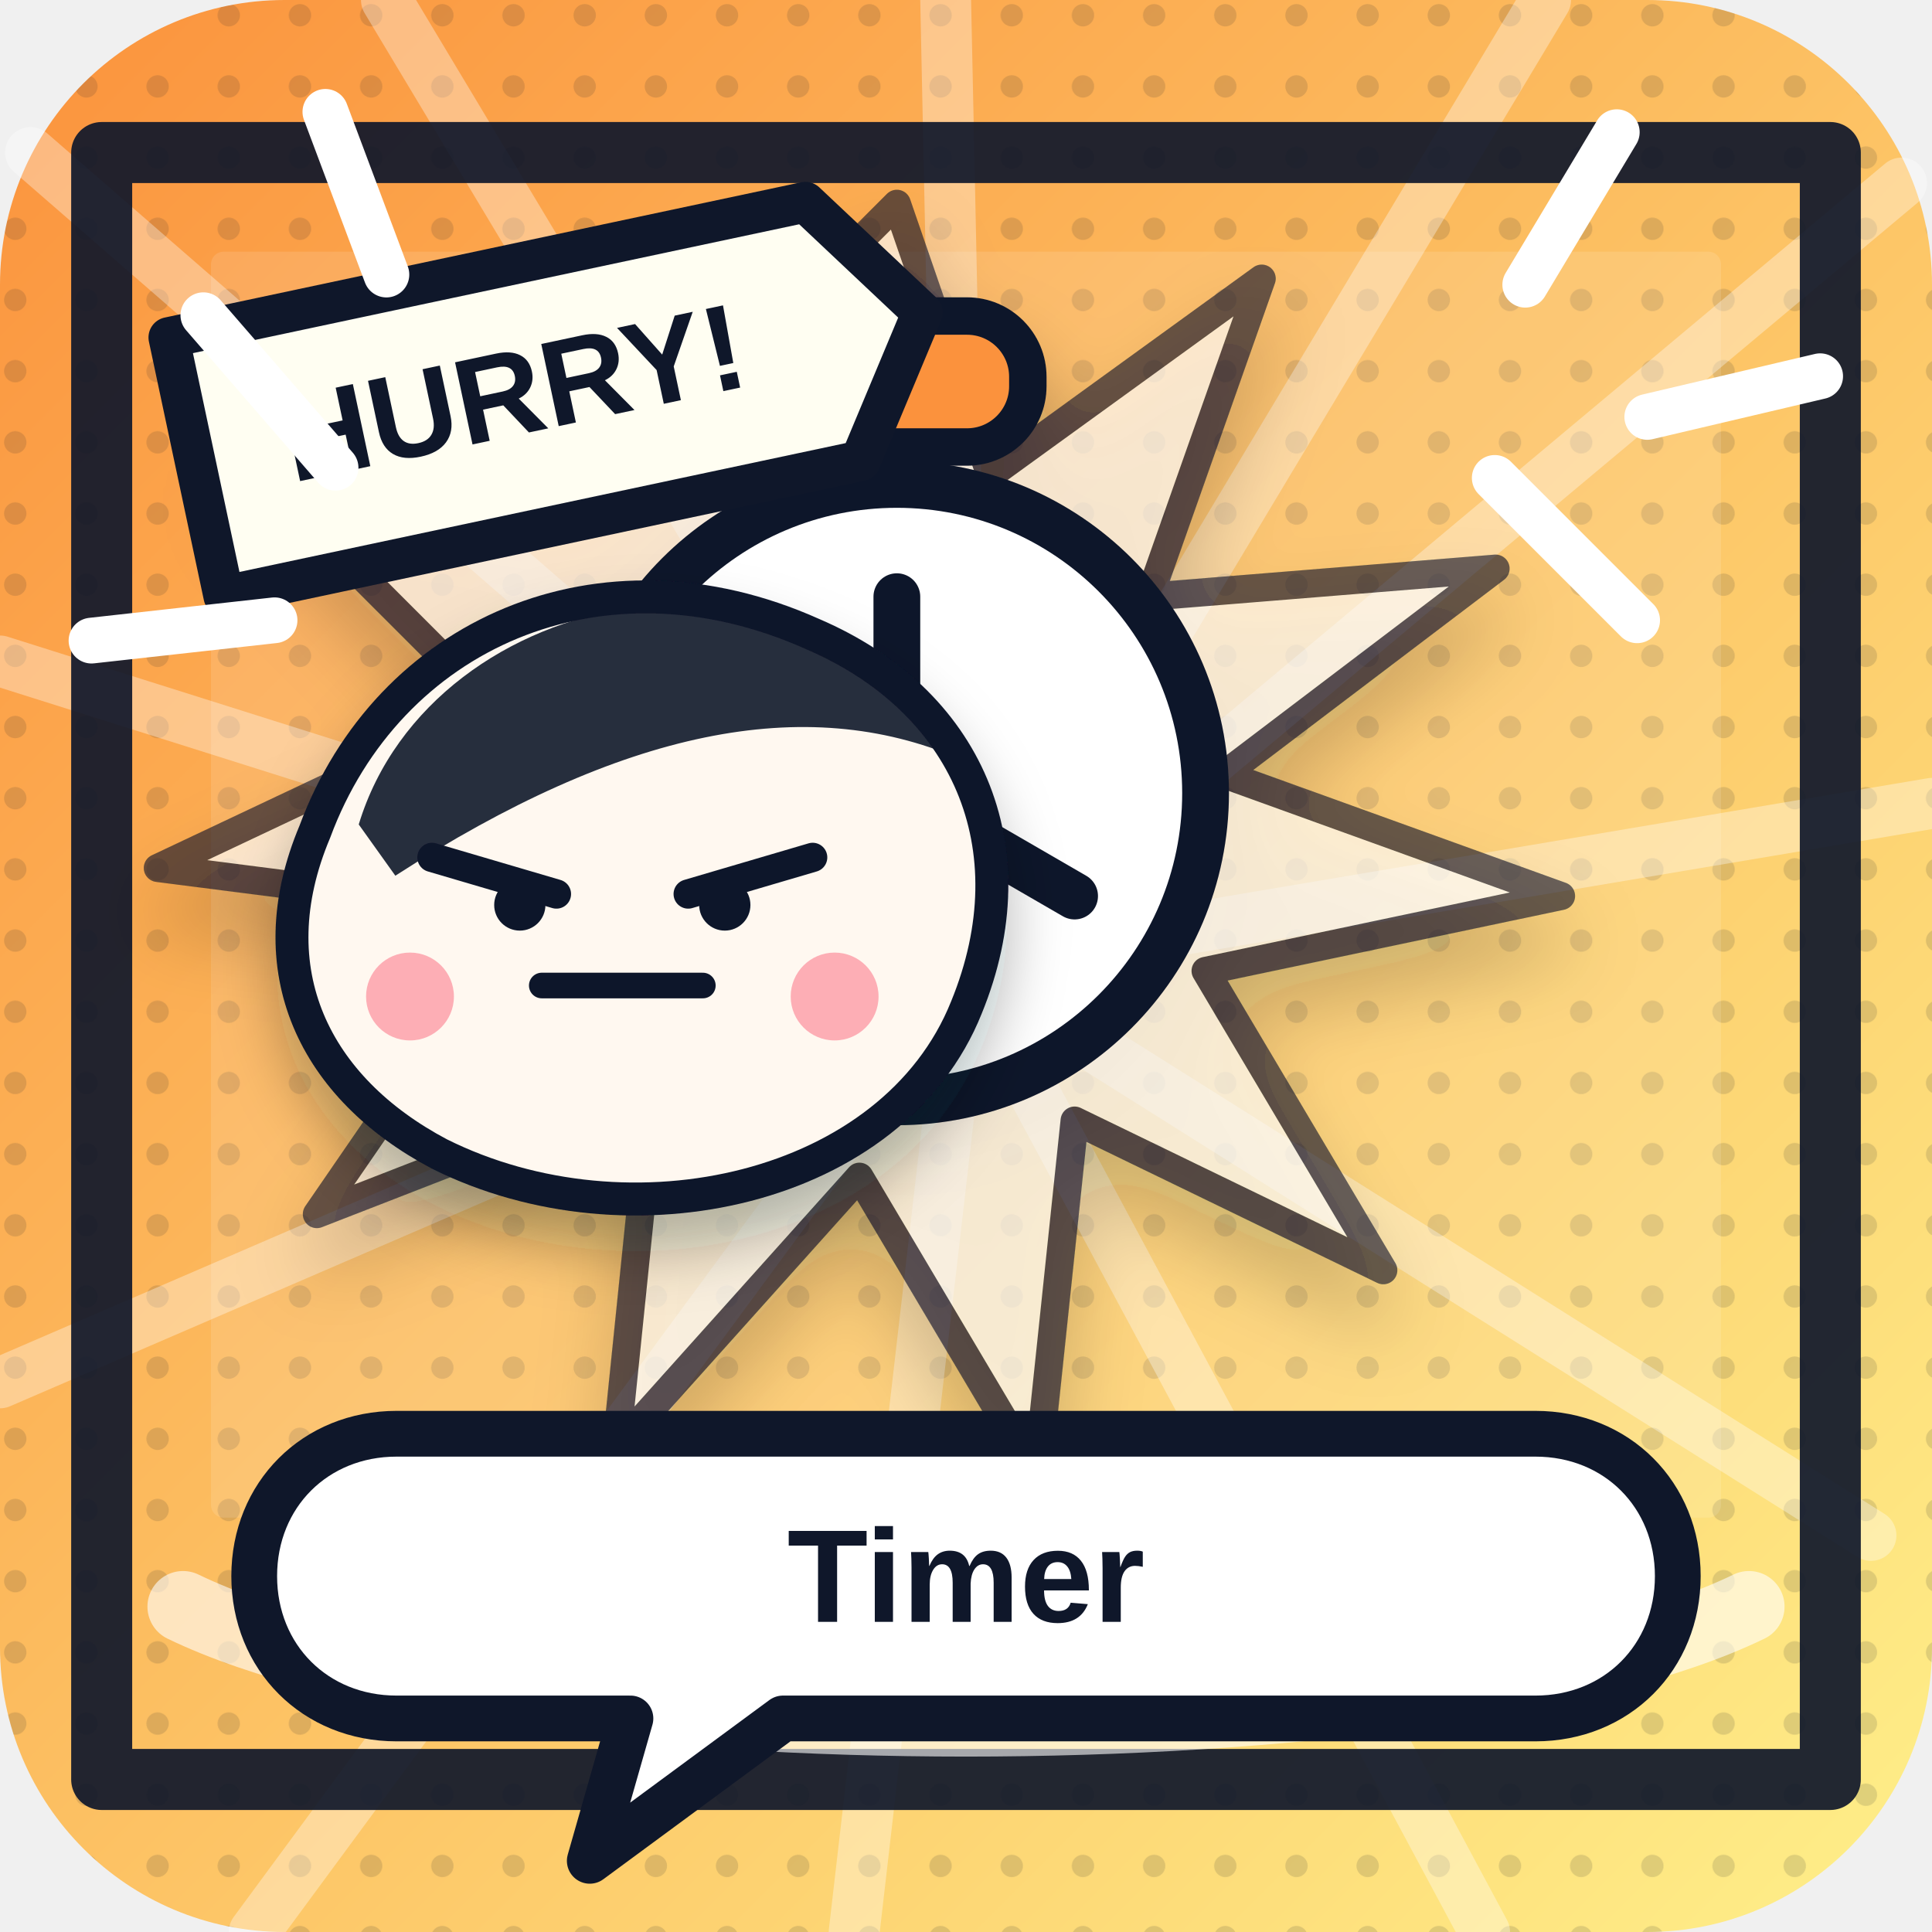
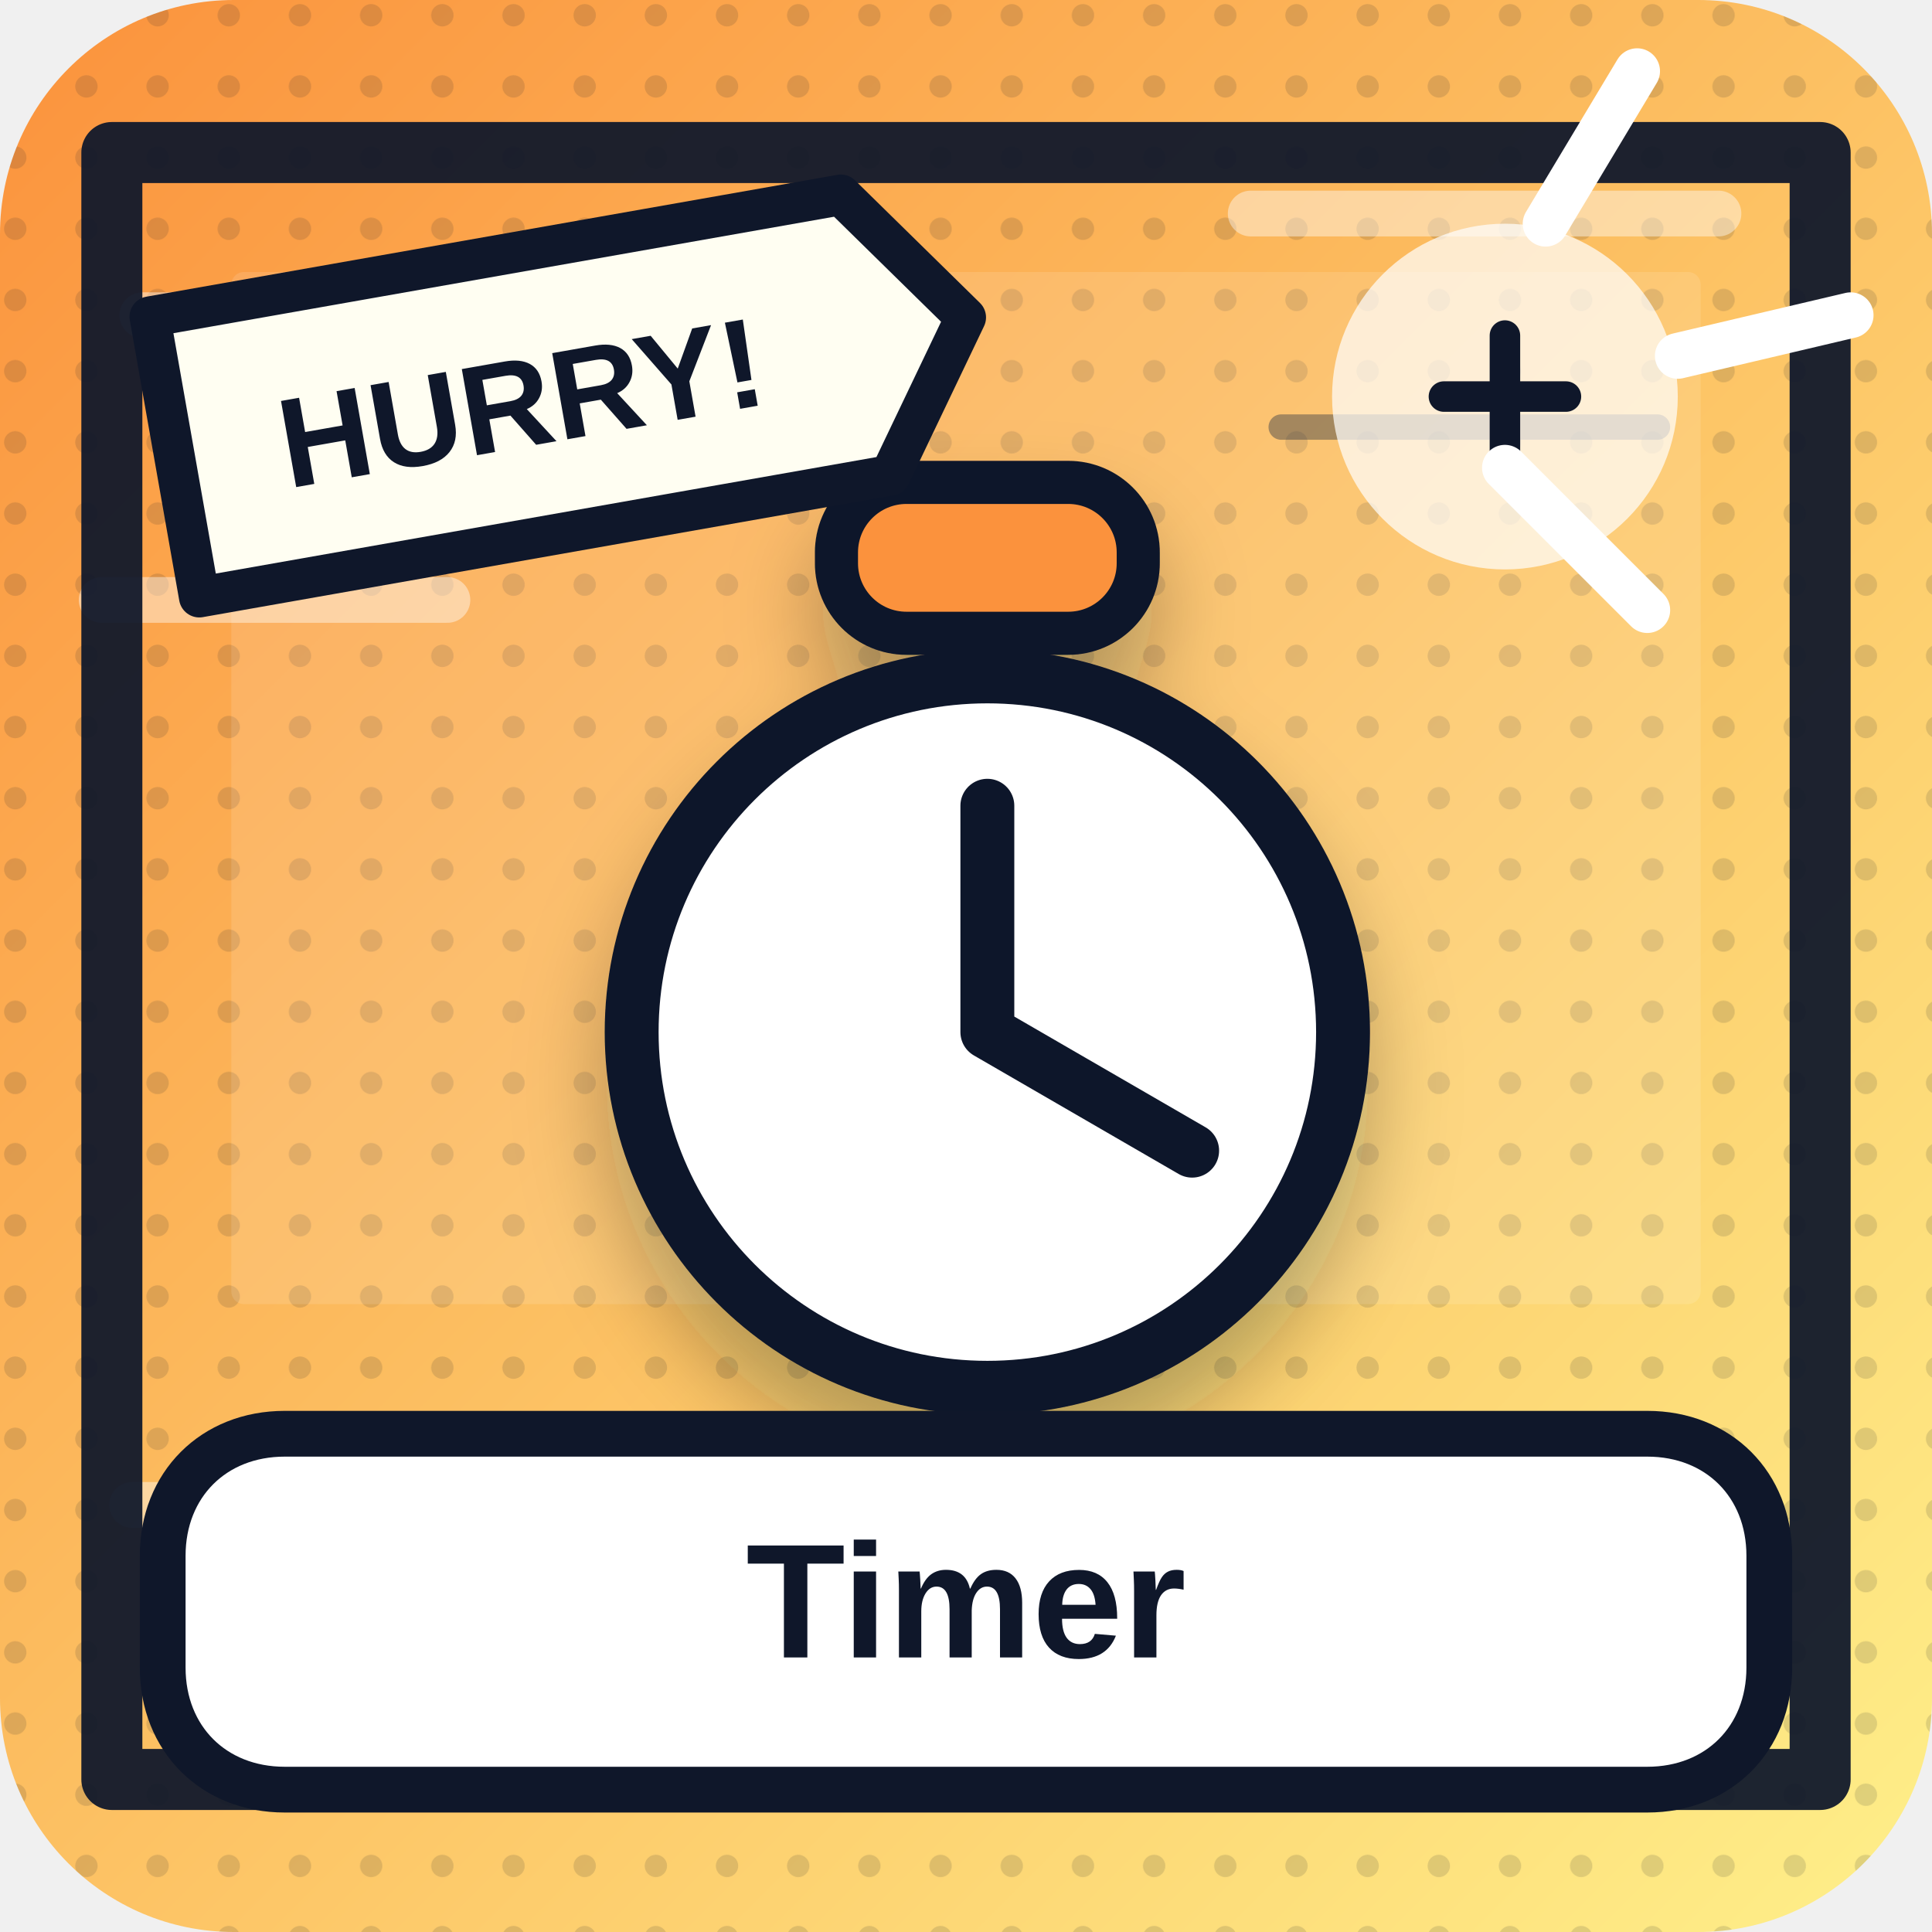
<svg xmlns="http://www.w3.org/2000/svg" viewBox="0 0 380 380" role="img" aria-label="Timer manga classroom tool icon">
  <defs>
    <linearGradient id="bg" x1="0" y1="0" x2="1" y2="1">
      <stop offset="0" stop-color="#fb923c" />
      <stop offset="1" stop-color="#fef08a" />
    </linearGradient>
    <pattern id="dots" width="14" height="14" patternUnits="userSpaceOnUse">
      <circle cx="3" cy="3" r="2.2" fill="#0f172a" opacity=".13" />
    </pattern>
    <filter id="shadow" x="-20%" y="-20%" width="140%" height="140%">
      <feDropShadow dx="0" dy="10" stdDeviation="8" flood-color="#0f172a" flood-opacity=".28" />
    </filter>
  </defs>
-   <rect width="380" height="380" rx="56" fill="url(#bg)" />
-   <rect width="380" height="380" rx="56" fill="url(#dots)" />
-   <path d="M190 190L6 30M190 190L76 0M190 190L186 0M190 190L304 0M190 190L374 36M190 190L380 158M190 190L368 302M190 190L292 380M190 190L168 380M190 190L50 380M190 190L0 272M190 190L0 130" stroke="#fff" stroke-width="10" stroke-linecap="round" opacity=".34" />
-   <path d="M20 30h340v320H20z" fill="none" stroke="#0f172a" stroke-width="12" stroke-linejoin="round" opacity=".92" />
-   <path d="M44 52h292v244H44z" fill="#ffffff" opacity=".12" stroke="#ffffff" stroke-width="5" stroke-linejoin="round" />
-   <g transform="translate(20 18) scale(.92)" filter="url(#shadow)">
-     <path d="M170 24l20 58 58-42-24 68 74-6-58 44 72 26-76 16 38 64-66-32-8 76-38-64-52 58 8-78-72 28 44-64-78-10 72-34-54-54 72 14z" fill="#ffffff" opacity=".64" stroke="#0f172a" stroke-width="6" stroke-linejoin="round" />
+   <rect width="380" height="380" rx="46" fill="url(#bg)" />
+   <rect width="380" height="380" rx="46" fill="url(#dots)" />
+   <path d="M28 62h92M20 118h68M26 296h110M246 42h92M288 300h58M38 340h74" stroke="#fff" stroke-width="9" stroke-linecap="round" opacity=".42" />
+   <path d="M42 92h48M252 84h74M258 328h42" stroke="#0f172a" stroke-width="5" stroke-linecap="round" opacity=".42" />
+   <path d="M22 30h336v320H22z" fill="none" stroke="#0f172a" stroke-width="12" stroke-linejoin="round" opacity=".94" />
+   <path d="M48 56h284v198H48z" fill="#ffffff" opacity=".12" stroke="#ffffff" stroke-width="5" stroke-linejoin="round" />
+   <circle cx="296" cy="78" r="34" fill="#fff" opacity=".7" />
+   <path d="M284 78h24M296 66v24" stroke="#0f172a" stroke-width="6" stroke-linecap="round" />
+   <g transform="translate(14 44) scale(1.06)" filter="url(#shadow)">
    <circle cx="170" cy="150" r="66" fill="#ffffff" stroke="#0f172a" stroke-width="10" />
    <path d="M170 150l0-42M170 150l38 22" stroke="#0f172a" stroke-width="10" stroke-linecap="round" />
    <rect x="142" y="48" width="56" height="28" rx="13" fill="#fb923c" stroke="#0f172a" stroke-width="8" />
  </g>
-   <g transform="translate(0 34) scale(.72)" filter="url(#shadow)">
-     <g>
-       <path d="M86 180c20-54 78-80 136-54 42 18 60 58 42 102-20 50-92 66-144 40-34-18-50-50-34-88z" fill="#fff8f0" stroke="#0f172a" stroke-width="9" />
-       <path d="M98 178c20-66 124-86 164-18-42-18-92-8-154 32z" fill="#0f172a" opacity=".9" />
-       <path d="M118 187l34 10M222 187l-34 10" stroke="#0f172a" stroke-width="8" stroke-linecap="round" />
-       <circle cx="142" cy="200" r="7" fill="#0f172a" />
-       <circle cx="198" cy="200" r="7" fill="#0f172a" />
-       <path d="M148 222h44" stroke="#0f172a" stroke-width="7" stroke-linecap="round" />
-       <circle cx="112" cy="225" r="12" fill="#fb7185" opacity=".55" />
-       <circle cx="228" cy="225" r="12" fill="#fb7185" opacity=".55" />
-     </g>
+   <path d="M56 282h268c14 0 24 10 24 24v22c0 14-10 24-24 24H56c-14 0-24-10-24-24v-22c0-14 10-24 24-24z" fill="#ffffff" stroke="#0f172a" stroke-width="9" />
+   <text x="190" y="326" text-anchor="middle" font-size="32" font-weight="900" fill="#0f172a" font-family="Arial Black, Arial">Timer</text>
+   <g transform="rotate(-10 102 82)">
+     <path d="M34 50h138l20 28-20 28H34z" fill="#fffef2" stroke="#0f172a" stroke-width="8" stroke-linejoin="round" />
+     <text x="103" y="88" text-anchor="middle" font-size="25" font-weight="900" fill="#0f172a" font-family="Arial Black, Arial">HURRY!</text>
  </g>
-   <path d="M36 316c62 30 246 30 308 0" fill="none" stroke="#fff" stroke-width="14" stroke-linecap="round" opacity=".6" />
-   <path d="M78 282h224c16 0 28 12 28 28s-12 28-28 28H154l-38 28 8-28H78c-16 0-28-12-28-28s12-28 28-28z" fill="#ffffff" stroke="#0f172a" stroke-width="9" stroke-linejoin="round" />
-   <text x="190" y="319" text-anchor="middle" font-size="26" font-weight="900" fill="#0f172a" font-family="Arial Black, Arial">Timer</text>
-   <g transform="rotate(-12 104 82)">
-     <path d="M38 52h128l18 26-18 26H38z" fill="#fffef2" stroke="#0f172a" stroke-width="8" stroke-linejoin="round" />
-     <text x="102" y="85" text-anchor="middle" font-size="24" font-weight="900" fill="#0f172a" font-family="Arial Black, Arial">HURRY!</text>
-   </g>
-   <path d="M300 56l18-30M324 82l34-8M294 94l28 28M66 92L40 62M54 122l-36 4M76 54L64 22" stroke="#fff" stroke-width="9" stroke-linecap="round" />
+   <path d="M304 44l18-30M330 70l34-8M296 92l28 28" stroke="#fff" stroke-width="9" stroke-linecap="round" />
</svg>
